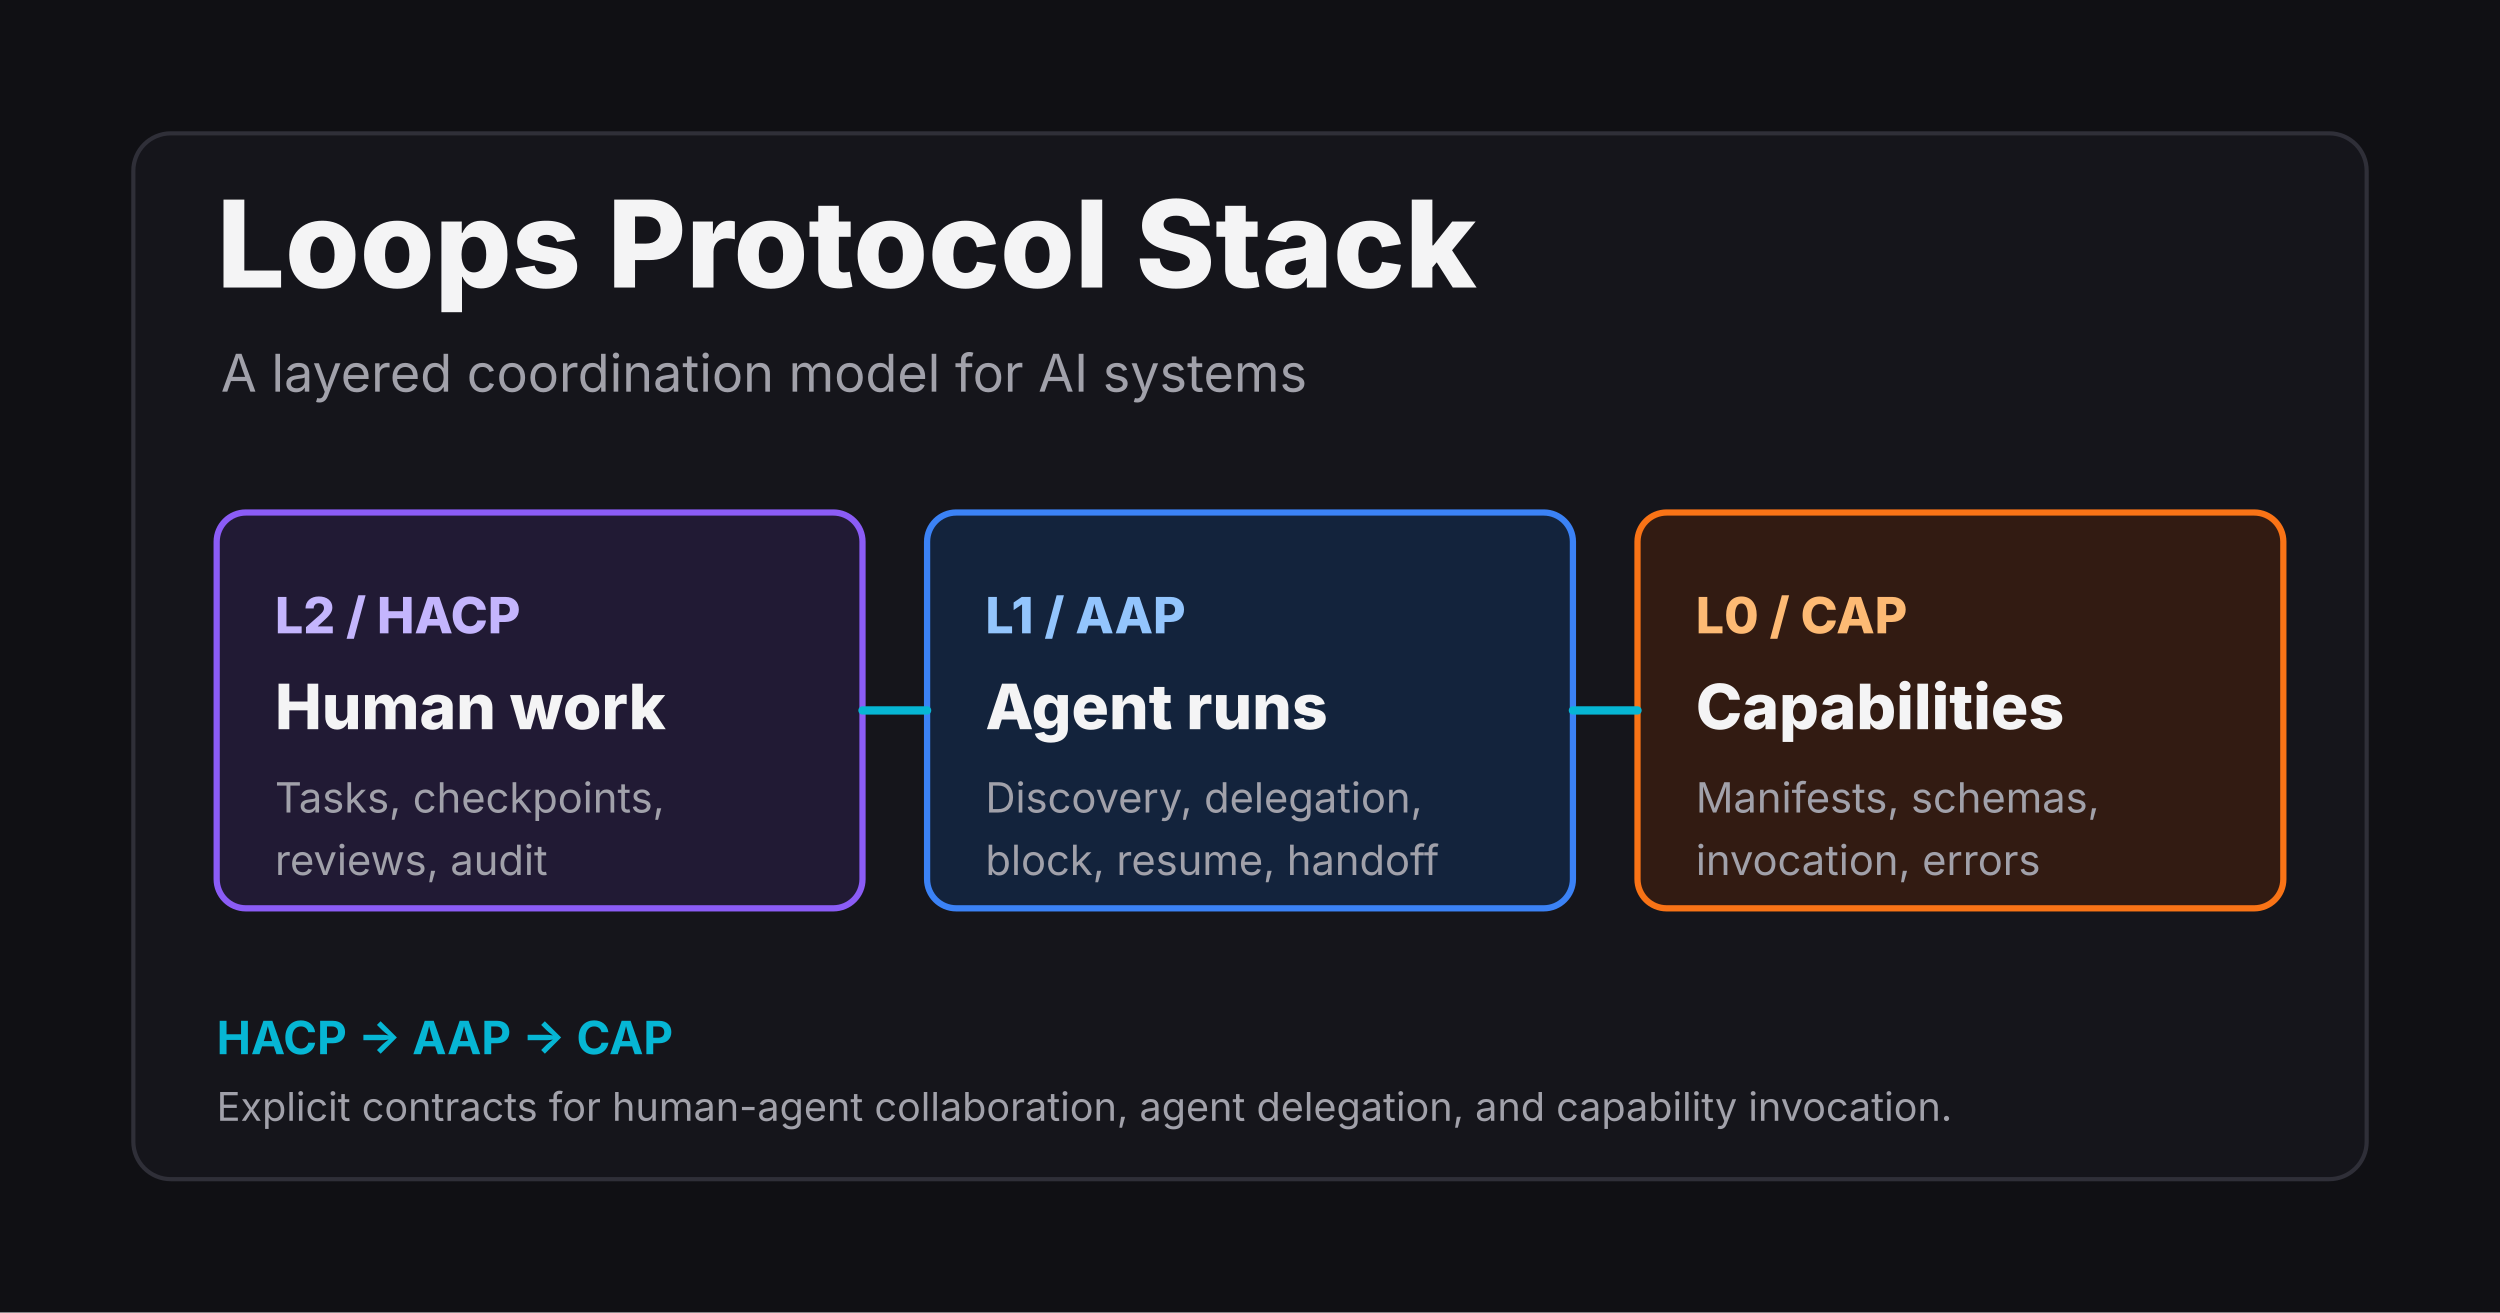
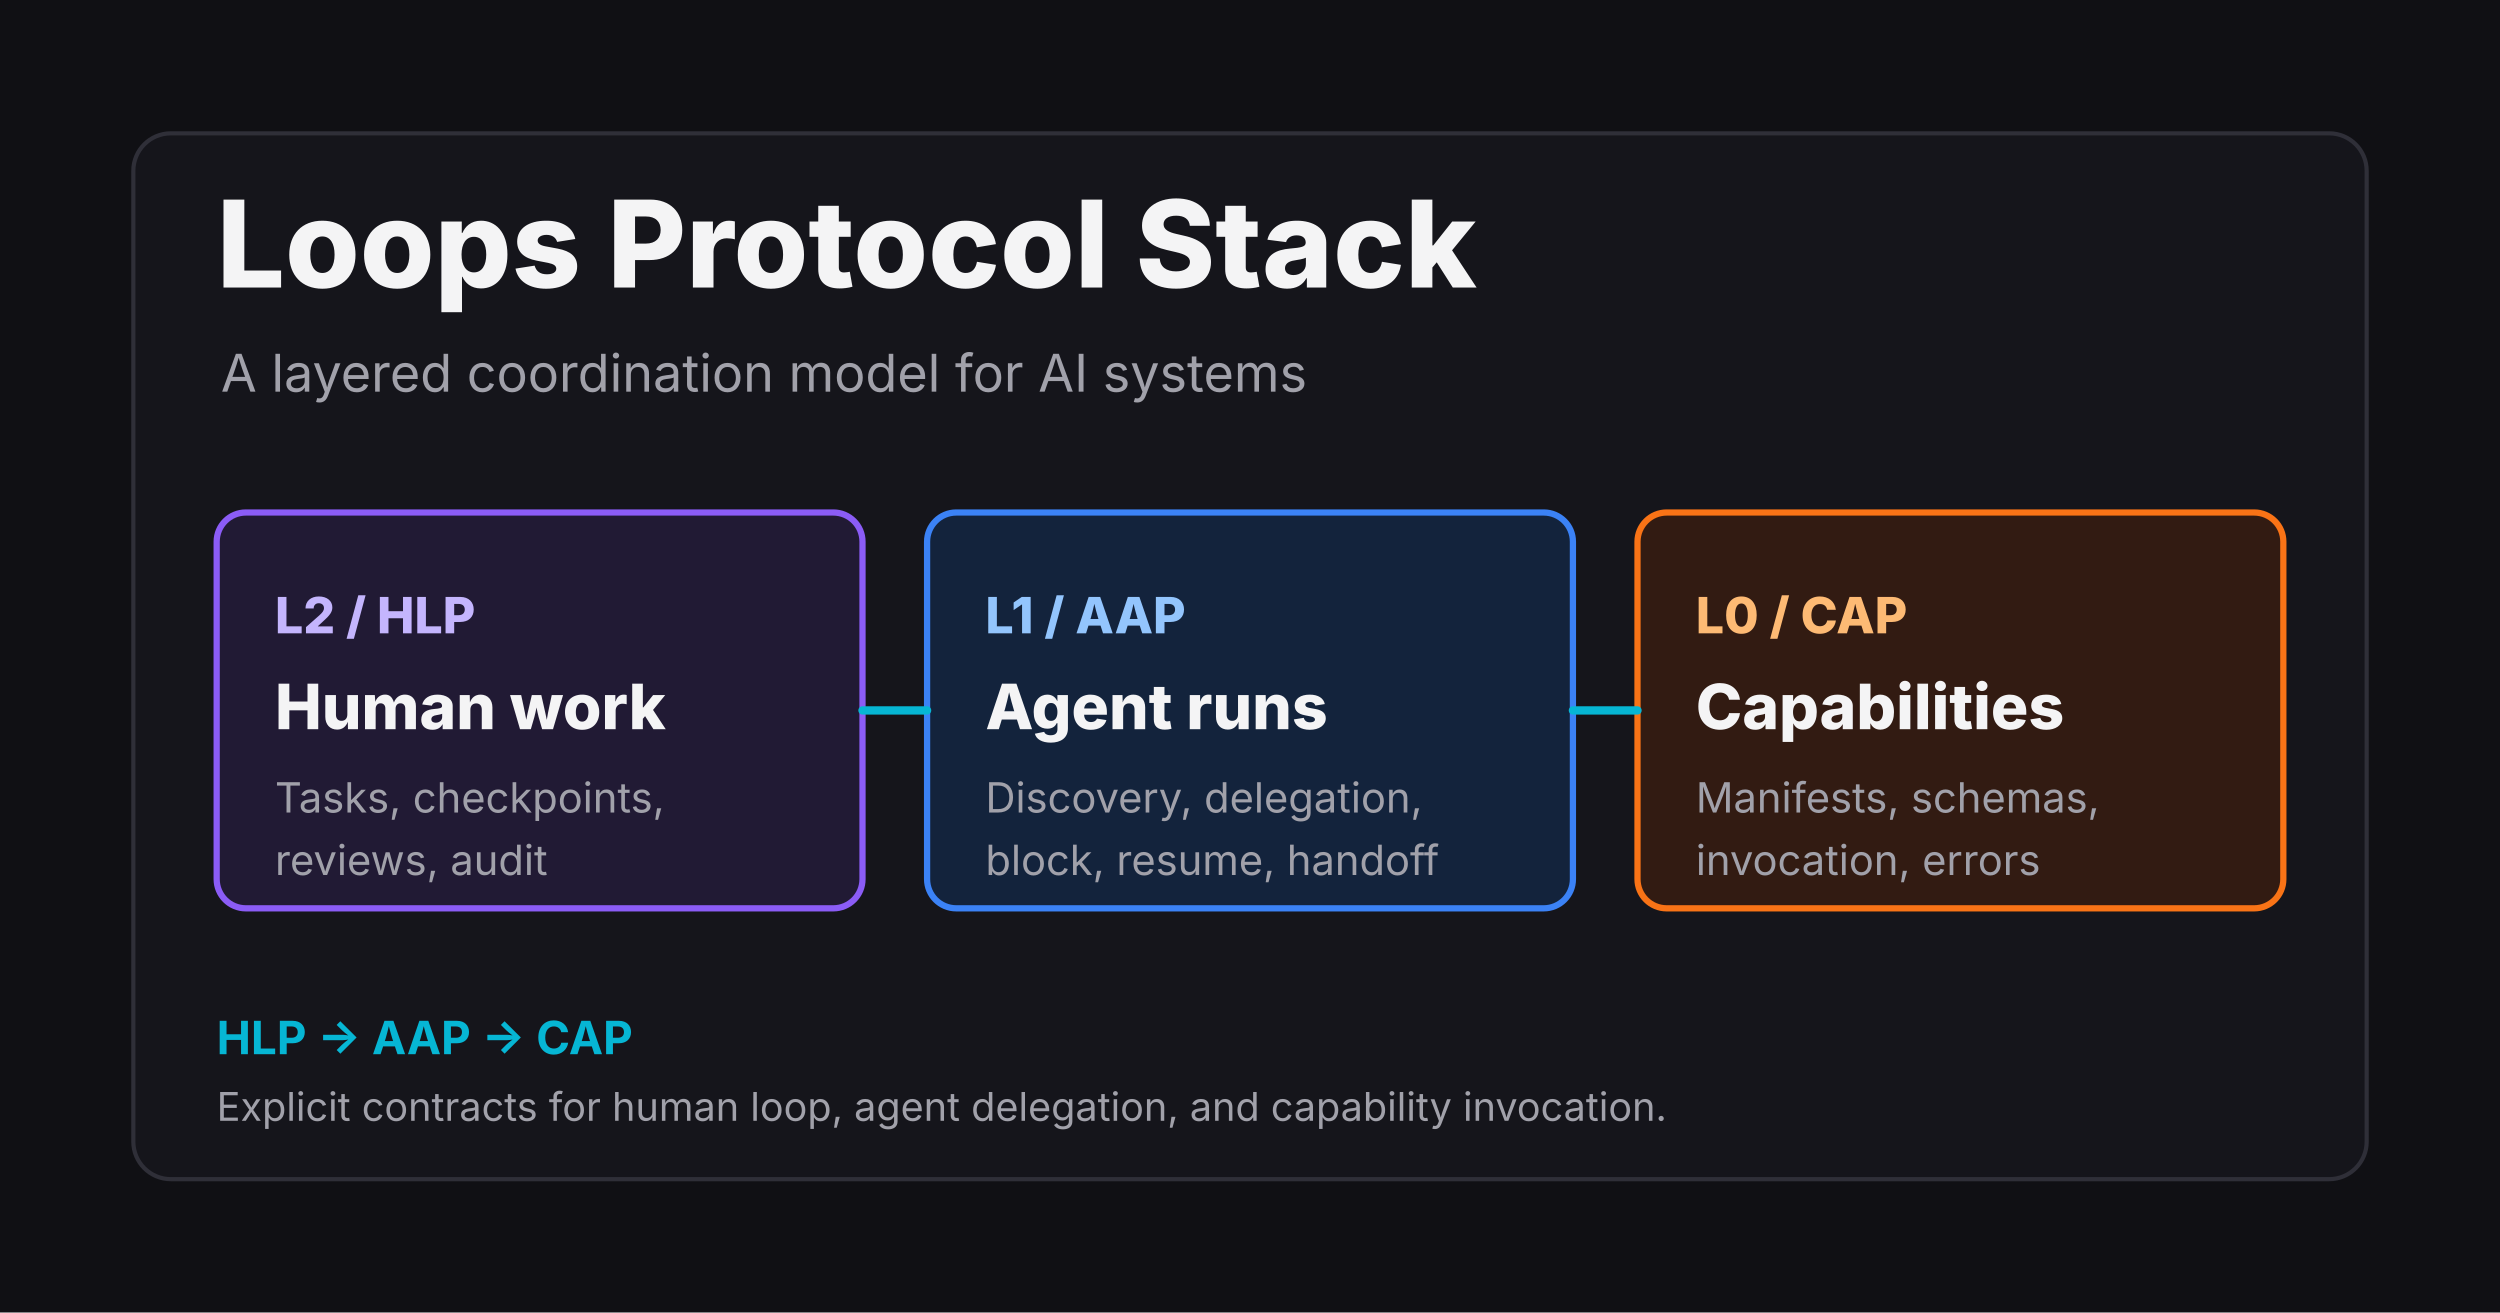
<svg xmlns="http://www.w3.org/2000/svg" width="1200" height="630" viewBox="0 0 1200 630" role="img" aria-labelledby="title desc">
  <rect width="1200" height="630" fill="#101014" />
  <rect x="64" y="64" width="1072" height="502" rx="18" fill="#15151b" stroke="#2f2f38" stroke-width="2" />
  <text x="104" y="138" fill="#f4f4f5" font-family="Inter, ui-sans-serif, system-ui, sans-serif" font-size="58" font-weight="760">Loops Protocol Stack</text>
  <text x="106" y="188" fill="#a1a1aa" font-family="Inter, ui-sans-serif, system-ui, sans-serif" font-size="25">A layered coordination model for AI systems</text>
  <g transform="translate(104 246)">
    <rect width="310" height="190" rx="14" fill="#211a34" stroke="#8b5cf6" stroke-width="3" />
-     <text x="28" y="58" fill="#c4b5fd" font-family="Inter, ui-sans-serif, system-ui, sans-serif" font-size="24" font-weight="760">L2 / HACP</text>
+     <text x="28" y="58" fill="#c4b5fd" font-family="Inter, ui-sans-serif, system-ui, sans-serif" font-size="24" font-weight="760">L2 / HLP</text>
    <text x="28" y="104" fill="#f4f4f5" font-family="Inter, ui-sans-serif, system-ui, sans-serif" font-size="30" font-weight="760">Human work</text>
    <text x="28" y="144" fill="#a1a1aa" font-family="Inter, ui-sans-serif, system-ui, sans-serif" font-size="20">Tasks, checkpoints,</text>
    <text x="28" y="174" fill="#a1a1aa" font-family="Inter, ui-sans-serif, system-ui, sans-serif" font-size="20">reviews, audit</text>
  </g>
  <g transform="translate(445 246)">
    <rect width="310" height="190" rx="14" fill="#13233c" stroke="#3b82f6" stroke-width="3" />
    <text x="28" y="58" fill="#93c5fd" font-family="Inter, ui-sans-serif, system-ui, sans-serif" font-size="24" font-weight="760">L1 / AAP</text>
    <text x="28" y="104" fill="#f4f4f5" font-family="Inter, ui-sans-serif, system-ui, sans-serif" font-size="30" font-weight="760">Agent runs</text>
    <text x="28" y="144" fill="#a1a1aa" font-family="Inter, ui-sans-serif, system-ui, sans-serif" font-size="20">Discovery, delegation,</text>
    <text x="28" y="174" fill="#a1a1aa" font-family="Inter, ui-sans-serif, system-ui, sans-serif" font-size="20">block, resume, handoff</text>
  </g>
  <g transform="translate(786 246)">
    <rect width="310" height="190" rx="14" fill="#321b12" stroke="#f97316" stroke-width="3" />
    <text x="28" y="58" fill="#fdba74" font-family="Inter, ui-sans-serif, system-ui, sans-serif" font-size="24" font-weight="760">L0 / CAP</text>
    <text x="28" y="104" fill="#f4f4f5" font-family="Inter, ui-sans-serif, system-ui, sans-serif" font-size="30" font-weight="760">Capabilities</text>
    <text x="28" y="144" fill="#a1a1aa" font-family="Inter, ui-sans-serif, system-ui, sans-serif" font-size="20">Manifests, schemas,</text>
    <text x="28" y="174" fill="#a1a1aa" font-family="Inter, ui-sans-serif, system-ui, sans-serif" font-size="20">invocation, errors</text>
  </g>
  <path d="M414 341H445" stroke="#06b6d4" stroke-width="4" stroke-linecap="round" />
  <path d="M755 341H786" stroke="#06b6d4" stroke-width="4" stroke-linecap="round" />
-   <text x="104" y="506" fill="#06b6d4" font-family="Inter, ui-sans-serif, system-ui, sans-serif" font-size="22" font-weight="700">HACP -&gt; AAP -&gt; CAP</text>
-   <text x="104" y="538" fill="#a1a1aa" font-family="Inter, ui-sans-serif, system-ui, sans-serif" font-size="19">Explicit contracts for human-agent collaboration, agent delegation, and capability invocation.</text>
+   <text x="104" y="506" fill="#06b6d4" font-family="Inter, ui-sans-serif, system-ui, sans-serif" font-size="22" font-weight="700">HLP -&gt; AAP -&gt; CAP</text>
+   <text x="104" y="538" fill="#a1a1aa" font-family="Inter, ui-sans-serif, system-ui, sans-serif" font-size="19">Explicit contracts for human loop, agent delegation, and capability invocation.</text>
</svg>
